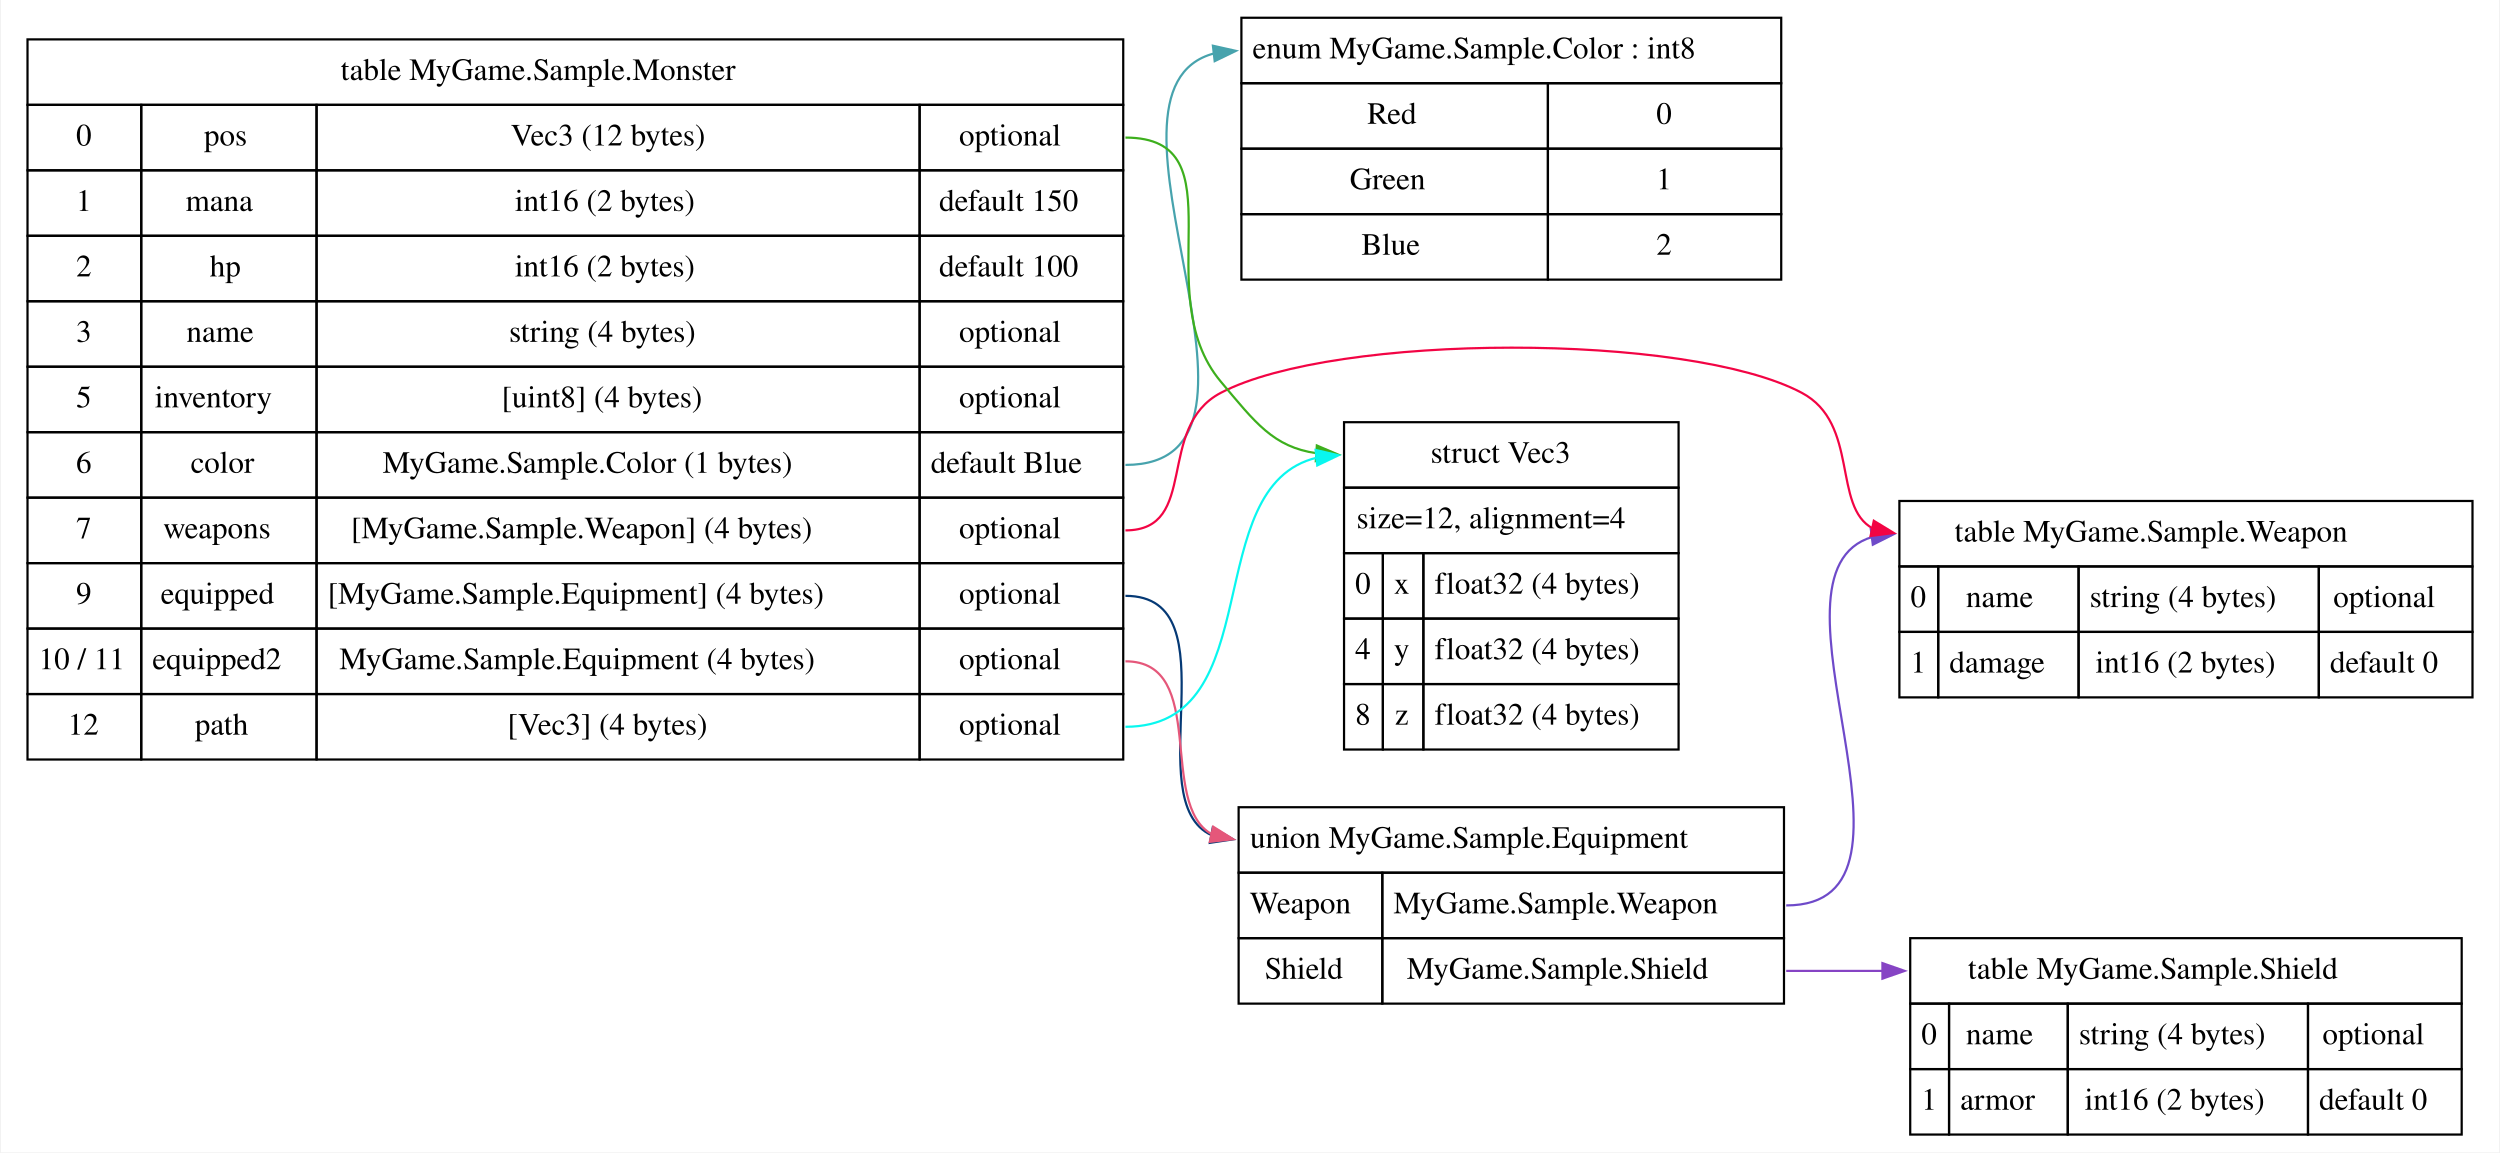
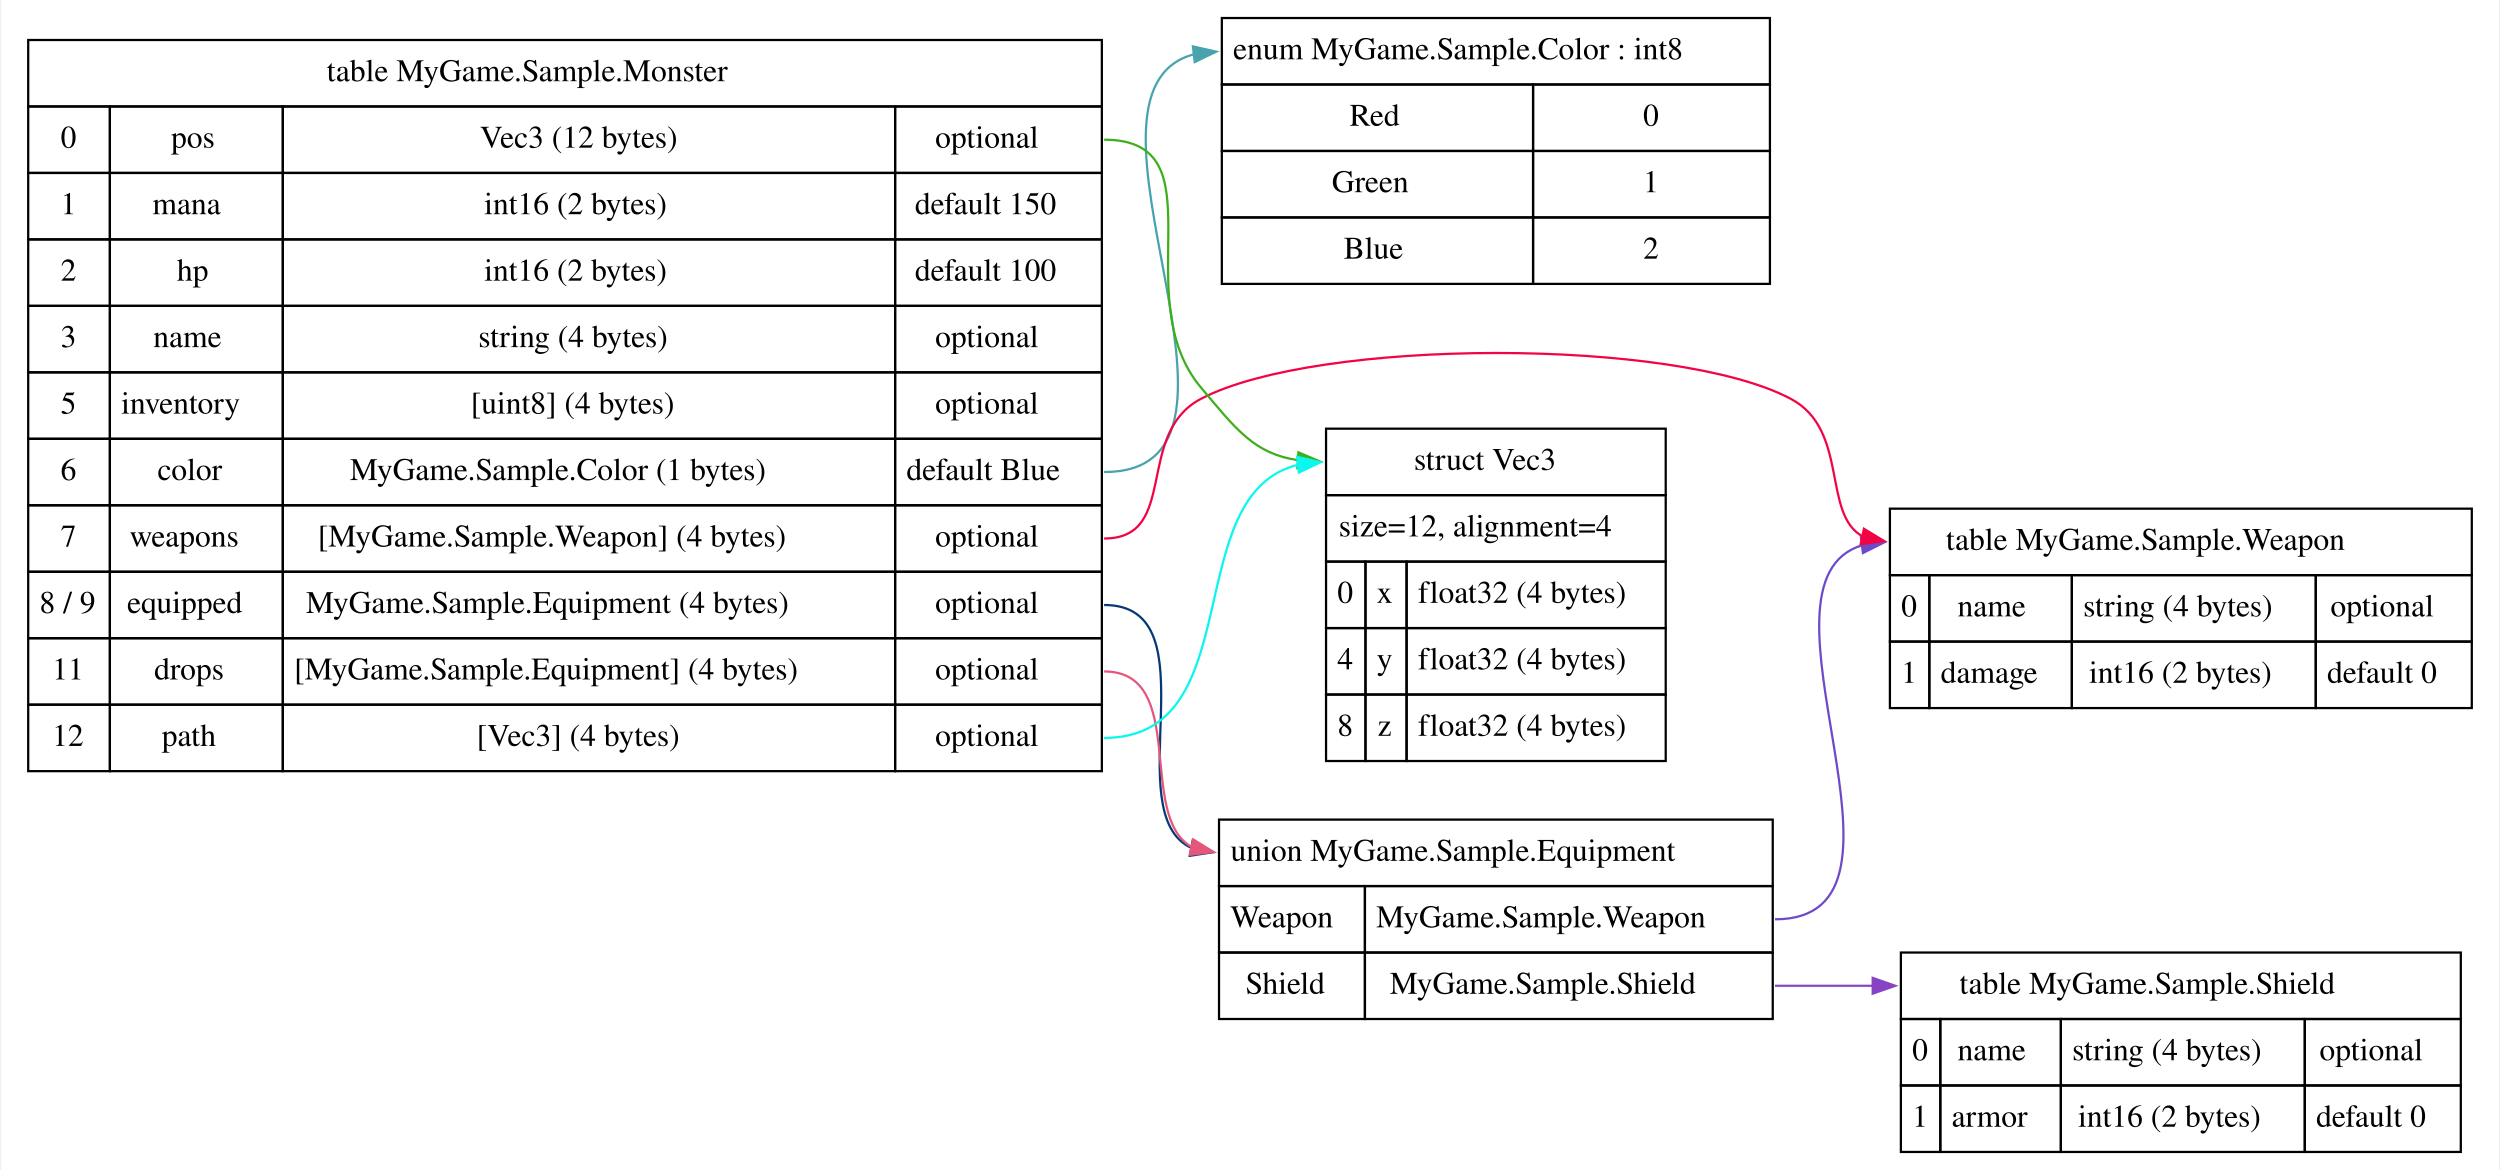
- <svg xmlns="http://www.w3.org/2000/svg" width="1126pt" height="519pt" viewBox="0.00 0.00 1125.75 519.25">
+ <svg xmlns="http://www.w3.org/2000/svg" width="1109pt" height="519pt" viewBox="0.00 0.00 1108.50 519.25">
  <g id="graph0" class="graph" transform="scale(1 1) rotate(0) translate(4 515.25)">
-     <polygon fill="white" stroke="none" points="-4,4 -4,-515.25 1121.75,-515.25 1121.75,4 -4,4" />
+     <polygon fill="white" stroke="none" points="-4,4 -4,-515.25 1104.5,-515.25 1104.5,4 -4,4" />
    <g id="node1" class="node">
-       <polygon fill="none" stroke="black" points="555,-477.75 555,-507.25 798.25,-507.25 798.25,-477.75 555,-477.75" />
-       <text text-anchor="start" x="560" y="-488.95" font-family="Times,serif" font-size="14.00">enum MyGame.Sample.Color : int8</text>
-       <polygon fill="none" stroke="black" points="555,-448.25 555,-477.75 693.12,-477.75 693.12,-448.25 555,-448.25" />
-       <text text-anchor="start" x="611.69" y="-459.45" font-family="Times,serif" font-size="14.00">Red</text>
-       <polygon fill="none" stroke="black" points="693.12,-448.25 693.12,-477.75 798.25,-477.75 798.25,-448.25 693.12,-448.25" />
-       <text text-anchor="start" x="741.94" y="-459.45" font-family="Times,serif" font-size="14.00">0</text>
-       <polygon fill="none" stroke="black" points="555,-418.75 555,-448.25 693.12,-448.25 693.12,-418.75 555,-418.75" />
-       <text text-anchor="start" x="603.81" y="-429.95" font-family="Times,serif" font-size="14.00">Green</text>
-       <polygon fill="none" stroke="black" points="693.12,-418.75 693.12,-448.25 798.25,-448.25 798.25,-418.75 693.12,-418.75" />
-       <text text-anchor="start" x="741.94" y="-429.95" font-family="Times,serif" font-size="14.00">1</text>
-       <polygon fill="none" stroke="black" points="555,-389.25 555,-418.75 693.12,-418.75 693.12,-389.25 555,-389.25" />
-       <text text-anchor="start" x="609.06" y="-400.45" font-family="Times,serif" font-size="14.00">Blue</text>
-       <polygon fill="none" stroke="black" points="693.12,-389.25 693.12,-418.75 798.25,-418.75 798.25,-389.25 693.12,-389.25" />
-       <text text-anchor="start" x="741.94" y="-400.45" font-family="Times,serif" font-size="14.00">2</text>
+       <polygon fill="none" stroke="black" points="537.75,-477.75 537.75,-507.25 781,-507.25 781,-477.75 537.75,-477.75" />
+       <text text-anchor="start" x="542.75" y="-488.95" font-family="Times,serif" font-size="14.00">enum MyGame.Sample.Color : int8</text>
+       <polygon fill="none" stroke="black" points="537.75,-448.25 537.75,-477.75 675.88,-477.75 675.88,-448.25 537.75,-448.25" />
+       <text text-anchor="start" x="594.44" y="-459.45" font-family="Times,serif" font-size="14.00">Red</text>
+       <polygon fill="none" stroke="black" points="675.88,-448.25 675.88,-477.75 781,-477.75 781,-448.25 675.88,-448.25" />
+       <text text-anchor="start" x="724.69" y="-459.45" font-family="Times,serif" font-size="14.00">0</text>
+       <polygon fill="none" stroke="black" points="537.75,-418.75 537.75,-448.25 675.88,-448.25 675.88,-418.75 537.75,-418.75" />
+       <text text-anchor="start" x="586.56" y="-429.95" font-family="Times,serif" font-size="14.00">Green</text>
+       <polygon fill="none" stroke="black" points="675.88,-418.75 675.88,-448.25 781,-448.25 781,-418.75 675.88,-418.75" />
+       <text text-anchor="start" x="724.69" y="-429.95" font-family="Times,serif" font-size="14.00">1</text>
+       <polygon fill="none" stroke="black" points="537.75,-389.25 537.75,-418.75 675.88,-418.75 675.88,-389.25 537.75,-389.25" />
+       <text text-anchor="start" x="591.81" y="-400.45" font-family="Times,serif" font-size="14.00">Blue</text>
+       <polygon fill="none" stroke="black" points="675.88,-389.25 675.88,-418.75 781,-418.75 781,-389.25 675.88,-389.25" />
+       <text text-anchor="start" x="724.69" y="-400.45" font-family="Times,serif" font-size="14.00">2</text>
    </g>
    <g id="node2" class="node">
-       <polygon fill="none" stroke="black" points="553.75,-122 553.75,-151.5 799.5,-151.5 799.5,-122 553.75,-122" />
-       <text text-anchor="start" x="558.88" y="-133.2" font-family="Times,serif" font-size="14.00">union MyGame.Sample.Equipment</text>
-       <polygon fill="none" stroke="black" points="553.75,-92.5 553.75,-122 618.5,-122 618.5,-92.5 553.75,-92.5" />
-       <text text-anchor="start" x="558.75" y="-103.7" font-family="Times,serif" font-size="14.00">Weapon</text>
-       <polygon fill="none" stroke="black" points="618.5,-92.5 618.5,-122 799.5,-122 799.5,-92.5 618.5,-92.5" />
-       <text text-anchor="start" x="623.5" y="-103.7" font-family="Times,serif" font-size="14.00">MyGame.Sample.Weapon</text>
-       <polygon fill="none" stroke="black" points="553.75,-63 553.75,-92.5 618.5,-92.5 618.5,-63 553.75,-63" />
-       <text text-anchor="start" x="565.5" y="-74.2" font-family="Times,serif" font-size="14.00">Shield</text>
-       <polygon fill="none" stroke="black" points="618.5,-63 618.5,-92.5 799.5,-92.5 799.5,-63 618.5,-63" />
-       <text text-anchor="start" x="629.5" y="-74.2" font-family="Times,serif" font-size="14.00">MyGame.Sample.Shield</text>
+       <polygon fill="none" stroke="black" points="536.5,-122 536.5,-151.5 782.25,-151.5 782.25,-122 536.5,-122" />
+       <text text-anchor="start" x="541.62" y="-133.2" font-family="Times,serif" font-size="14.00">union MyGame.Sample.Equipment</text>
+       <polygon fill="none" stroke="black" points="536.5,-92.5 536.5,-122 601.25,-122 601.25,-92.5 536.5,-92.5" />
+       <text text-anchor="start" x="541.5" y="-103.7" font-family="Times,serif" font-size="14.00">Weapon</text>
+       <polygon fill="none" stroke="black" points="601.25,-92.5 601.25,-122 782.25,-122 782.25,-92.5 601.25,-92.5" />
+       <text text-anchor="start" x="606.25" y="-103.7" font-family="Times,serif" font-size="14.00">MyGame.Sample.Weapon</text>
+       <polygon fill="none" stroke="black" points="536.5,-63 536.5,-92.5 601.25,-92.5 601.25,-63 536.5,-63" />
+       <text text-anchor="start" x="548.25" y="-74.2" font-family="Times,serif" font-size="14.00">Shield</text>
+       <polygon fill="none" stroke="black" points="601.25,-63 601.25,-92.5 782.25,-92.5 782.25,-63 601.25,-63" />
+       <text text-anchor="start" x="612.25" y="-74.2" font-family="Times,serif" font-size="14.00">MyGame.Sample.Shield</text>
    </g>
    <g id="node3" class="node">
-       <polygon fill="none" stroke="black" points="851.5,-260 851.5,-289.5 1109.75,-289.5 1109.75,-260 851.5,-260" />
-       <text text-anchor="start" x="876.38" y="-271.2" font-family="Times,serif" font-size="14.00">table MyGame.Sample.Weapon</text>
-       <polygon fill="none" stroke="black" points="851.5,-230.5 851.5,-260 869,-260 869,-230.5 851.5,-230.5" />
-       <text text-anchor="start" x="856.5" y="-241.7" font-family="Times,serif" font-size="14.00">0</text>
-       <polygon fill="none" stroke="black" points="869,-230.5 869,-260 932.25,-260 932.25,-230.5 869,-230.5" />
-       <text text-anchor="start" x="881.5" y="-241.7" font-family="Times,serif" font-size="14.00">name</text>
-       <polygon fill="none" stroke="black" points="932.25,-230.5 932.25,-260 1040.5,-260 1040.5,-230.5 932.25,-230.5" />
-       <text text-anchor="start" x="937.25" y="-241.7" font-family="Times,serif" font-size="14.00">string (4 bytes)</text>
-       <polygon fill="none" stroke="black" points="1040.5,-230.5 1040.5,-260 1109.75,-260 1109.75,-230.5 1040.5,-230.5" />
-       <text text-anchor="start" x="1047" y="-241.7" font-family="Times,serif" font-size="14.00">optional</text>
-       <polygon fill="none" stroke="black" points="851.5,-201 851.5,-230.5 869,-230.5 869,-201 851.5,-201" />
-       <text text-anchor="start" x="856.5" y="-212.2" font-family="Times,serif" font-size="14.00">1</text>
-       <polygon fill="none" stroke="black" points="869,-201 869,-230.5 932.25,-230.5 932.25,-201 869,-201" />
-       <text text-anchor="start" x="874" y="-212.2" font-family="Times,serif" font-size="14.00">damage</text>
-       <polygon fill="none" stroke="black" points="932.25,-201 932.25,-230.5 1040.5,-230.5 1040.5,-201 932.25,-201" />
-       <text text-anchor="start" x="939.88" y="-212.2" font-family="Times,serif" font-size="14.00">int16 (2 bytes)</text>
-       <polygon fill="none" stroke="black" points="1040.5,-201 1040.5,-230.5 1109.75,-230.5 1109.75,-201 1040.5,-201" />
-       <text text-anchor="start" x="1045.5" y="-212.2" font-family="Times,serif" font-size="14.00">default 0</text>
+       <polygon fill="none" stroke="black" points="834.25,-260 834.25,-289.5 1092.5,-289.5 1092.5,-260 834.25,-260" />
+       <text text-anchor="start" x="859.12" y="-271.2" font-family="Times,serif" font-size="14.00">table MyGame.Sample.Weapon</text>
+       <polygon fill="none" stroke="black" points="834.25,-230.5 834.25,-260 851.75,-260 851.75,-230.5 834.25,-230.5" />
+       <text text-anchor="start" x="839.25" y="-241.7" font-family="Times,serif" font-size="14.00">0</text>
+       <polygon fill="none" stroke="black" points="851.75,-230.5 851.75,-260 915,-260 915,-230.5 851.75,-230.5" />
+       <text text-anchor="start" x="864.25" y="-241.7" font-family="Times,serif" font-size="14.00">name</text>
+       <polygon fill="none" stroke="black" points="915,-230.5 915,-260 1023.25,-260 1023.25,-230.5 915,-230.5" />
+       <text text-anchor="start" x="920" y="-241.7" font-family="Times,serif" font-size="14.00">string (4 bytes)</text>
+       <polygon fill="none" stroke="black" points="1023.25,-230.5 1023.25,-260 1092.5,-260 1092.5,-230.5 1023.25,-230.5" />
+       <text text-anchor="start" x="1029.75" y="-241.7" font-family="Times,serif" font-size="14.00">optional</text>
+       <polygon fill="none" stroke="black" points="834.25,-201 834.25,-230.5 851.75,-230.5 851.75,-201 834.25,-201" />
+       <text text-anchor="start" x="839.25" y="-212.2" font-family="Times,serif" font-size="14.00">1</text>
+       <polygon fill="none" stroke="black" points="851.75,-201 851.75,-230.5 915,-230.5 915,-201 851.75,-201" />
+       <text text-anchor="start" x="856.75" y="-212.2" font-family="Times,serif" font-size="14.00">damage</text>
+       <polygon fill="none" stroke="black" points="915,-201 915,-230.5 1023.25,-230.5 1023.25,-201 915,-201" />
+       <text text-anchor="start" x="922.62" y="-212.2" font-family="Times,serif" font-size="14.00">int16 (2 bytes)</text>
+       <polygon fill="none" stroke="black" points="1023.25,-201 1023.25,-230.5 1092.5,-230.5 1092.5,-201 1023.25,-201" />
+       <text text-anchor="start" x="1028.25" y="-212.2" font-family="Times,serif" font-size="14.00">default 0</text>
    </g>
    <g id="edge1" class="edge">
-       <path fill="none" stroke="#6e4ac9" d="M800.5,-107.25C873.94,-107.25 783.79,-256.93 839.34,-273.3" />
-       <polygon fill="#6e4ac9" stroke="#6e4ac9" points="838.63,-276.74 849,-274.56 839.53,-269.8 838.63,-276.74" />
+       <path fill="none" stroke="#6e4ac9" d="M783.25,-107.25C856.69,-107.25 766.54,-256.93 822.09,-273.3" />
+       <polygon fill="#6e4ac9" stroke="#6e4ac9" points="821.38,-276.74 831.75,-274.56 822.28,-269.8 821.38,-276.74" />
    </g>
    <g id="node4" class="node">
-       <polygon fill="none" stroke="black" points="856.38,-63 856.38,-92.5 1104.88,-92.5 1104.88,-63 856.38,-63" />
-       <text text-anchor="start" x="882.38" y="-74.2" font-family="Times,serif" font-size="14.00">table MyGame.Sample.Shield</text>
-       <polygon fill="none" stroke="black" points="856.38,-33.5 856.38,-63 873.88,-63 873.88,-33.5 856.38,-33.5" />
-       <text text-anchor="start" x="861.38" y="-44.7" font-family="Times,serif" font-size="14.00">0</text>
-       <polygon fill="none" stroke="black" points="873.88,-33.5 873.88,-63 927.38,-63 927.38,-33.5 873.88,-33.5" />
-       <text text-anchor="start" x="881.5" y="-44.7" font-family="Times,serif" font-size="14.00">name</text>
-       <polygon fill="none" stroke="black" points="927.38,-33.5 927.38,-63 1035.62,-63 1035.62,-33.5 927.38,-33.5" />
-       <text text-anchor="start" x="932.38" y="-44.7" font-family="Times,serif" font-size="14.00">string (4 bytes)</text>
-       <polygon fill="none" stroke="black" points="1035.62,-33.5 1035.62,-63 1104.88,-63 1104.88,-33.5 1035.62,-33.5" />
-       <text text-anchor="start" x="1042.12" y="-44.7" font-family="Times,serif" font-size="14.00">optional</text>
-       <polygon fill="none" stroke="black" points="856.38,-4 856.38,-33.5 873.88,-33.5 873.88,-4 856.38,-4" />
-       <text text-anchor="start" x="861.38" y="-15.2" font-family="Times,serif" font-size="14.00">1</text>
-       <polygon fill="none" stroke="black" points="873.88,-4 873.88,-33.5 927.38,-33.5 927.38,-4 873.88,-4" />
-       <text text-anchor="start" x="878.88" y="-15.2" font-family="Times,serif" font-size="14.00">armor</text>
-       <polygon fill="none" stroke="black" points="927.38,-4 927.38,-33.5 1035.62,-33.5 1035.62,-4 927.38,-4" />
-       <text text-anchor="start" x="935" y="-15.2" font-family="Times,serif" font-size="14.00">int16 (2 bytes)</text>
-       <polygon fill="none" stroke="black" points="1035.62,-4 1035.62,-33.5 1104.88,-33.5 1104.88,-4 1035.62,-4" />
-       <text text-anchor="start" x="1040.62" y="-15.2" font-family="Times,serif" font-size="14.00">default 0</text>
+       <polygon fill="none" stroke="black" points="839.12,-63 839.12,-92.5 1087.62,-92.5 1087.62,-63 839.12,-63" />
+       <text text-anchor="start" x="865.12" y="-74.2" font-family="Times,serif" font-size="14.00">table MyGame.Sample.Shield</text>
+       <polygon fill="none" stroke="black" points="839.12,-33.5 839.12,-63 856.62,-63 856.62,-33.5 839.12,-33.5" />
+       <text text-anchor="start" x="844.12" y="-44.7" font-family="Times,serif" font-size="14.00">0</text>
+       <polygon fill="none" stroke="black" points="856.62,-33.5 856.62,-63 910.12,-63 910.12,-33.5 856.62,-33.5" />
+       <text text-anchor="start" x="864.25" y="-44.7" font-family="Times,serif" font-size="14.00">name</text>
+       <polygon fill="none" stroke="black" points="910.12,-33.5 910.12,-63 1018.38,-63 1018.38,-33.5 910.12,-33.5" />
+       <text text-anchor="start" x="915.12" y="-44.7" font-family="Times,serif" font-size="14.00">string (4 bytes)</text>
+       <polygon fill="none" stroke="black" points="1018.38,-33.5 1018.38,-63 1087.62,-63 1087.62,-33.5 1018.38,-33.5" />
+       <text text-anchor="start" x="1024.88" y="-44.7" font-family="Times,serif" font-size="14.00">optional</text>
+       <polygon fill="none" stroke="black" points="839.12,-4 839.12,-33.5 856.62,-33.5 856.62,-4 839.12,-4" />
+       <text text-anchor="start" x="844.12" y="-15.2" font-family="Times,serif" font-size="14.00">1</text>
+       <polygon fill="none" stroke="black" points="856.62,-4 856.62,-33.5 910.12,-33.5 910.12,-4 856.62,-4" />
+       <text text-anchor="start" x="861.62" y="-15.2" font-family="Times,serif" font-size="14.00">armor</text>
+       <polygon fill="none" stroke="black" points="910.12,-4 910.12,-33.5 1018.38,-33.5 1018.38,-4 910.12,-4" />
+       <text text-anchor="start" x="917.75" y="-15.2" font-family="Times,serif" font-size="14.00">int16 (2 bytes)</text>
+       <polygon fill="none" stroke="black" points="1018.38,-4 1018.38,-33.5 1087.62,-33.5 1087.62,-4 1018.38,-4" />
+       <text text-anchor="start" x="1023.38" y="-15.2" font-family="Times,serif" font-size="14.00">default 0</text>
    </g>
    <g id="edge2" class="edge">
-       <path fill="none" stroke="#8644c4" d="M800.5,-77.75C820.7,-77.75 828.35,-77.75 844.23,-77.75" />
-       <polygon fill="#8644c4" stroke="#8644c4" points="843.86,-81.25 853.86,-77.75 843.86,-74.25 843.86,-81.25" />
+       <path fill="none" stroke="#8644c4" d="M783.25,-77.75C803.45,-77.75 811.1,-77.75 826.98,-77.75" />
+       <polygon fill="#8644c4" stroke="#8644c4" points="826.61,-81.25 836.61,-77.75 826.61,-74.25 826.61,-81.25" />
    </g>
    <g id="node5" class="node">
-       <polygon fill="none" stroke="black" points="601.25,-295.5 601.25,-325 752,-325 752,-295.5 601.25,-295.5" />
-       <text text-anchor="start" x="640.25" y="-306.7" font-family="Times,serif" font-size="14.00">struct Vec3</text>
-       <polygon fill="none" stroke="black" points="601.25,-266 601.25,-295.5 752,-295.5 752,-266 601.25,-266" />
-       <text text-anchor="start" x="606.88" y="-277.2" font-family="Times,serif" font-size="14.00">size=12, alignment=4</text>
-       <polygon fill="none" stroke="black" points="601.25,-236.5 601.25,-266 618.75,-266 618.75,-236.5 601.25,-236.5" />
-       <text text-anchor="start" x="606.25" y="-247.7" font-family="Times,serif" font-size="14.00">0</text>
-       <polygon fill="none" stroke="black" points="618.75,-236.5 618.75,-266 637,-266 637,-236.5 618.75,-236.5" />
-       <text text-anchor="start" x="623.75" y="-247.7" font-family="Times,serif" font-size="14.00">x</text>
-       <polygon fill="none" stroke="black" points="637,-236.5 637,-266 752,-266 752,-236.5 637,-236.5" />
-       <text text-anchor="start" x="642" y="-247.7" font-family="Times,serif" font-size="14.00">float32 (4 bytes)</text>
-       <polygon fill="none" stroke="black" points="601.25,-207 601.25,-236.5 618.75,-236.5 618.75,-207 601.25,-207" />
-       <text text-anchor="start" x="606.25" y="-218.2" font-family="Times,serif" font-size="14.00">4</text>
-       <polygon fill="none" stroke="black" points="618.75,-207 618.75,-236.5 637,-236.5 637,-207 618.75,-207" />
-       <text text-anchor="start" x="623.75" y="-218.2" font-family="Times,serif" font-size="14.00">y</text>
-       <polygon fill="none" stroke="black" points="637,-207 637,-236.5 752,-236.5 752,-207 637,-207" />
-       <text text-anchor="start" x="642" y="-218.2" font-family="Times,serif" font-size="14.00">float32 (4 bytes)</text>
-       <polygon fill="none" stroke="black" points="601.25,-177.5 601.25,-207 618.75,-207 618.75,-177.5 601.25,-177.5" />
-       <text text-anchor="start" x="606.25" y="-188.7" font-family="Times,serif" font-size="14.00">8</text>
-       <polygon fill="none" stroke="black" points="618.75,-177.5 618.75,-207 637,-207 637,-177.5 618.75,-177.5" />
-       <text text-anchor="start" x="624.12" y="-188.7" font-family="Times,serif" font-size="14.00">z</text>
-       <polygon fill="none" stroke="black" points="637,-177.5 637,-207 752,-207 752,-177.5 637,-177.5" />
-       <text text-anchor="start" x="642" y="-188.7" font-family="Times,serif" font-size="14.00">float32 (4 bytes)</text>
+       <polygon fill="none" stroke="black" points="584,-295.5 584,-325 734.75,-325 734.75,-295.5 584,-295.5" />
+       <text text-anchor="start" x="623" y="-306.7" font-family="Times,serif" font-size="14.00">struct Vec3</text>
+       <polygon fill="none" stroke="black" points="584,-266 584,-295.5 734.75,-295.5 734.75,-266 584,-266" />
+       <text text-anchor="start" x="589.62" y="-277.2" font-family="Times,serif" font-size="14.00">size=12, alignment=4</text>
+       <polygon fill="none" stroke="black" points="584,-236.5 584,-266 601.5,-266 601.5,-236.5 584,-236.5" />
+       <text text-anchor="start" x="589" y="-247.7" font-family="Times,serif" font-size="14.00">0</text>
+       <polygon fill="none" stroke="black" points="601.5,-236.5 601.5,-266 619.75,-266 619.75,-236.5 601.5,-236.5" />
+       <text text-anchor="start" x="606.5" y="-247.7" font-family="Times,serif" font-size="14.00">x</text>
+       <polygon fill="none" stroke="black" points="619.75,-236.5 619.75,-266 734.75,-266 734.75,-236.5 619.75,-236.5" />
+       <text text-anchor="start" x="624.75" y="-247.7" font-family="Times,serif" font-size="14.00">float32 (4 bytes)</text>
+       <polygon fill="none" stroke="black" points="584,-207 584,-236.5 601.5,-236.5 601.5,-207 584,-207" />
+       <text text-anchor="start" x="589" y="-218.2" font-family="Times,serif" font-size="14.00">4</text>
+       <polygon fill="none" stroke="black" points="601.5,-207 601.5,-236.5 619.75,-236.5 619.75,-207 601.5,-207" />
+       <text text-anchor="start" x="606.5" y="-218.2" font-family="Times,serif" font-size="14.00">y</text>
+       <polygon fill="none" stroke="black" points="619.75,-207 619.75,-236.5 734.75,-236.5 734.75,-207 619.75,-207" />
+       <text text-anchor="start" x="624.75" y="-218.2" font-family="Times,serif" font-size="14.00">float32 (4 bytes)</text>
+       <polygon fill="none" stroke="black" points="584,-177.5 584,-207 601.5,-207 601.5,-177.5 584,-177.5" />
+       <text text-anchor="start" x="589" y="-188.7" font-family="Times,serif" font-size="14.00">8</text>
+       <polygon fill="none" stroke="black" points="601.5,-177.5 601.5,-207 619.75,-207 619.75,-177.5 601.5,-177.5" />
+       <text text-anchor="start" x="606.88" y="-188.7" font-family="Times,serif" font-size="14.00">z</text>
+       <polygon fill="none" stroke="black" points="619.75,-177.5 619.75,-207 734.75,-207 734.75,-177.5 619.75,-177.5" />
+       <text text-anchor="start" x="624.75" y="-188.7" font-family="Times,serif" font-size="14.00">float32 (4 bytes)</text>
    </g>
    <g id="node6" class="node">
-       <polygon fill="none" stroke="black" points="8,-468 8,-497.5 501.75,-497.5 501.75,-468 8,-468" />
-       <text text-anchor="start" x="149.12" y="-479.2" font-family="Times,serif" font-size="14.00">table MyGame.Sample.Monster</text>
-       <polygon fill="none" stroke="black" points="8,-438.5 8,-468 59.25,-468 59.25,-438.5 8,-438.5" />
-       <text text-anchor="start" x="29.88" y="-449.7" font-family="Times,serif" font-size="14.00">0</text>
-       <polygon fill="none" stroke="black" points="59.25,-438.5 59.25,-468 138.25,-468 138.25,-438.5 59.25,-438.5" />
-       <text text-anchor="start" x="87.5" y="-449.7" font-family="Times,serif" font-size="14.00">pos</text>
-       <polygon fill="none" stroke="black" points="138.25,-438.5 138.25,-468 410,-468 410,-438.5 138.25,-438.5" />
-       <text text-anchor="start" x="225.75" y="-449.7" font-family="Times,serif" font-size="14.00">Vec3 (12 bytes)</text>
-       <polygon fill="none" stroke="black" points="410,-438.5 410,-468 501.75,-468 501.75,-438.5 410,-438.5" />
-       <text text-anchor="start" x="427.75" y="-449.7" font-family="Times,serif" font-size="14.00">optional</text>
-       <polygon fill="none" stroke="black" points="8,-409 8,-438.5 59.25,-438.5 59.25,-409 8,-409" />
-       <text text-anchor="start" x="29.88" y="-420.2" font-family="Times,serif" font-size="14.00">1</text>
-       <polygon fill="none" stroke="black" points="59.25,-409 59.25,-438.5 138.25,-438.5 138.25,-409 59.25,-409" />
-       <text text-anchor="start" x="79.25" y="-420.2" font-family="Times,serif" font-size="14.00">mana</text>
-       <polygon fill="none" stroke="black" points="138.25,-409 138.25,-438.5 410,-438.5 410,-409 138.25,-409" />
-       <text text-anchor="start" x="227.62" y="-420.2" font-family="Times,serif" font-size="14.00">int16 (2 bytes)</text>
-       <polygon fill="none" stroke="black" points="410,-409 410,-438.5 501.75,-438.5 501.75,-409 410,-409" />
-       <text text-anchor="start" x="418.75" y="-420.2" font-family="Times,serif" font-size="14.00">default 150</text>
-       <polygon fill="none" stroke="black" points="8,-379.5 8,-409 59.25,-409 59.25,-379.5 8,-379.5" />
-       <text text-anchor="start" x="29.88" y="-390.7" font-family="Times,serif" font-size="14.00">2</text>
-       <polygon fill="none" stroke="black" points="59.25,-379.5 59.25,-409 138.25,-409 138.25,-379.5 59.25,-379.5" />
-       <text text-anchor="start" x="90.12" y="-390.7" font-family="Times,serif" font-size="14.00">hp</text>
-       <polygon fill="none" stroke="black" points="138.25,-379.5 138.25,-409 410,-409 410,-379.5 138.25,-379.5" />
-       <text text-anchor="start" x="227.62" y="-390.7" font-family="Times,serif" font-size="14.00">int16 (2 bytes)</text>
-       <polygon fill="none" stroke="black" points="410,-379.5 410,-409 501.75,-409 501.75,-379.5 410,-379.5" />
-       <text text-anchor="start" x="418.75" y="-390.7" font-family="Times,serif" font-size="14.00">default 100</text>
-       <polygon fill="none" stroke="black" points="8,-350 8,-379.5 59.25,-379.5 59.25,-350 8,-350" />
-       <text text-anchor="start" x="29.88" y="-361.2" font-family="Times,serif" font-size="14.00">3</text>
-       <polygon fill="none" stroke="black" points="59.25,-350 59.25,-379.5 138.25,-379.5 138.25,-350 59.25,-350" />
-       <text text-anchor="start" x="79.62" y="-361.2" font-family="Times,serif" font-size="14.00">name</text>
-       <polygon fill="none" stroke="black" points="138.25,-350 138.25,-379.5 410,-379.5 410,-350 138.25,-350" />
-       <text text-anchor="start" x="225" y="-361.2" font-family="Times,serif" font-size="14.00">string (4 bytes)</text>
-       <polygon fill="none" stroke="black" points="410,-350 410,-379.5 501.75,-379.5 501.75,-350 410,-350" />
-       <text text-anchor="start" x="427.75" y="-361.2" font-family="Times,serif" font-size="14.00">optional</text>
-       <polygon fill="none" stroke="black" points="8,-320.5 8,-350 59.25,-350 59.25,-320.5 8,-320.5" />
-       <text text-anchor="start" x="29.88" y="-331.7" font-family="Times,serif" font-size="14.00">5</text>
-       <polygon fill="none" stroke="black" points="59.25,-320.5 59.25,-350 138.25,-350 138.25,-320.5 59.25,-320.5" />
-       <text text-anchor="start" x="65.38" y="-331.7" font-family="Times,serif" font-size="14.00">inventory</text>
-       <polygon fill="none" stroke="black" points="138.25,-320.5 138.25,-350 410,-350 410,-320.5 138.25,-320.5" />
-       <text text-anchor="start" x="221.62" y="-331.7" font-family="Times,serif" font-size="14.00">[uint8] (4 bytes)</text>
-       <polygon fill="none" stroke="black" points="410,-320.5 410,-350 501.75,-350 501.75,-320.5 410,-320.5" />
-       <text text-anchor="start" x="427.75" y="-331.7" font-family="Times,serif" font-size="14.00">optional</text>
-       <polygon fill="none" stroke="black" points="8,-291 8,-320.5 59.25,-320.5 59.25,-291 8,-291" />
-       <text text-anchor="start" x="29.88" y="-302.2" font-family="Times,serif" font-size="14.00">6</text>
-       <polygon fill="none" stroke="black" points="59.25,-291 59.25,-320.5 138.25,-320.5 138.25,-291 59.25,-291" />
-       <text text-anchor="start" x="81.5" y="-302.2" font-family="Times,serif" font-size="14.00">color</text>
-       <polygon fill="none" stroke="black" points="138.25,-291 138.25,-320.5 410,-320.5 410,-291 138.25,-291" />
-       <text text-anchor="start" x="168" y="-302.2" font-family="Times,serif" font-size="14.00">MyGame.Sample.Color (1 bytes)</text>
-       <polygon fill="none" stroke="black" points="410,-291 410,-320.5 501.75,-320.5 501.75,-291 410,-291" />
-       <text text-anchor="start" x="415" y="-302.2" font-family="Times,serif" font-size="14.00">default Blue</text>
-       <polygon fill="none" stroke="black" points="8,-261.5 8,-291 59.25,-291 59.25,-261.5 8,-261.5" />
-       <text text-anchor="start" x="29.88" y="-272.7" font-family="Times,serif" font-size="14.00">7</text>
-       <polygon fill="none" stroke="black" points="59.25,-261.5 59.25,-291 138.25,-291 138.25,-261.5 59.25,-261.5" />
-       <text text-anchor="start" x="69.12" y="-272.7" font-family="Times,serif" font-size="14.00">weapons</text>
-       <polygon fill="none" stroke="black" points="138.25,-261.5 138.25,-291 410,-291 410,-261.5 138.25,-261.5" />
-       <text text-anchor="start" x="153.75" y="-272.7" font-family="Times,serif" font-size="14.00">[MyGame.Sample.Weapon] (4 bytes)</text>
-       <polygon fill="none" stroke="black" points="410,-261.5 410,-291 501.75,-291 501.75,-261.5 410,-261.5" />
-       <text text-anchor="start" x="427.75" y="-272.7" font-family="Times,serif" font-size="14.00">optional</text>
-       <polygon fill="none" stroke="black" points="8,-232 8,-261.5 59.25,-261.5 59.25,-232 8,-232" />
-       <text text-anchor="start" x="29.88" y="-243.2" font-family="Times,serif" font-size="14.00">9</text>
-       <polygon fill="none" stroke="black" points="59.25,-232 59.25,-261.5 138.25,-261.5 138.25,-232 59.25,-232" />
-       <text text-anchor="start" x="68" y="-243.2" font-family="Times,serif" font-size="14.00">equipped</text>
-       <polygon fill="none" stroke="black" points="138.25,-232 138.25,-261.5 410,-261.5 410,-232 138.25,-232" />
-       <text text-anchor="start" x="143.25" y="-243.2" font-family="Times,serif" font-size="14.00">[MyGame.Sample.Equipment] (4 bytes)</text>
-       <polygon fill="none" stroke="black" points="410,-232 410,-261.5 501.75,-261.5 501.75,-232 410,-232" />
-       <text text-anchor="start" x="427.75" y="-243.2" font-family="Times,serif" font-size="14.00">optional</text>
-       <polygon fill="none" stroke="black" points="8,-202.5 8,-232 59.25,-232 59.25,-202.5 8,-202.5" />
-       <text text-anchor="start" x="13" y="-213.7" font-family="Times,serif" font-size="14.00">10 / 11</text>
-       <polygon fill="none" stroke="black" points="59.25,-202.5 59.25,-232 138.25,-232 138.25,-202.5 59.25,-202.5" />
-       <text text-anchor="start" x="64.25" y="-213.7" font-family="Times,serif" font-size="14.00">equipped2</text>
-       <polygon fill="none" stroke="black" points="138.25,-202.5 138.25,-232 410,-232 410,-202.5 138.25,-202.5" />
-       <text text-anchor="start" x="148.5" y="-213.7" font-family="Times,serif" font-size="14.00">MyGame.Sample.Equipment (4 bytes)</text>
-       <polygon fill="none" stroke="black" points="410,-202.5 410,-232 501.75,-232 501.75,-202.5 410,-202.5" />
-       <text text-anchor="start" x="427.75" y="-213.7" font-family="Times,serif" font-size="14.00">optional</text>
-       <polygon fill="none" stroke="black" points="8,-173 8,-202.5 59.25,-202.5 59.25,-173 8,-173" />
-       <text text-anchor="start" x="26.12" y="-184.2" font-family="Times,serif" font-size="14.00">12</text>
-       <polygon fill="none" stroke="black" points="59.25,-173 59.25,-202.5 138.25,-202.5 138.25,-173 59.25,-173" />
-       <text text-anchor="start" x="83.38" y="-184.2" font-family="Times,serif" font-size="14.00">path</text>
-       <polygon fill="none" stroke="black" points="138.25,-173 138.25,-202.5 410,-202.5 410,-173 138.25,-173" />
-       <text text-anchor="start" x="224.25" y="-184.2" font-family="Times,serif" font-size="14.00">[Vec3] (4 bytes)</text>
-       <polygon fill="none" stroke="black" points="410,-173 410,-202.5 501.75,-202.5 501.75,-173 410,-173" />
-       <text text-anchor="start" x="427.75" y="-184.2" font-family="Times,serif" font-size="14.00">optional</text>
+       <polygon fill="none" stroke="black" points="8,-468 8,-497.5 484.5,-497.5 484.5,-468 8,-468" />
+       <text text-anchor="start" x="140.5" y="-479.2" font-family="Times,serif" font-size="14.00">table MyGame.Sample.Monster</text>
+       <polygon fill="none" stroke="black" points="8,-438.5 8,-468 44.25,-468 44.25,-438.5 8,-438.5" />
+       <text text-anchor="start" x="22.38" y="-449.7" font-family="Times,serif" font-size="14.00">0</text>
+       <polygon fill="none" stroke="black" points="44.25,-438.5 44.25,-468 121,-468 121,-438.5 44.25,-438.5" />
+       <text text-anchor="start" x="71.38" y="-449.7" font-family="Times,serif" font-size="14.00">pos</text>
+       <polygon fill="none" stroke="black" points="121,-438.5 121,-468 392.75,-468 392.75,-438.5 121,-438.5" />
+       <text text-anchor="start" x="208.5" y="-449.7" font-family="Times,serif" font-size="14.00">Vec3 (12 bytes)</text>
+       <polygon fill="none" stroke="black" points="392.75,-438.5 392.75,-468 484.5,-468 484.5,-438.5 392.75,-438.5" />
+       <text text-anchor="start" x="410.5" y="-449.7" font-family="Times,serif" font-size="14.00">optional</text>
+       <polygon fill="none" stroke="black" points="8,-409 8,-438.5 44.25,-438.5 44.25,-409 8,-409" />
+       <text text-anchor="start" x="22.38" y="-420.2" font-family="Times,serif" font-size="14.00">1</text>
+       <polygon fill="none" stroke="black" points="44.25,-409 44.25,-438.5 121,-438.5 121,-409 44.25,-409" />
+       <text text-anchor="start" x="63.12" y="-420.2" font-family="Times,serif" font-size="14.00">mana</text>
+       <polygon fill="none" stroke="black" points="121,-409 121,-438.5 392.75,-438.5 392.75,-409 121,-409" />
+       <text text-anchor="start" x="210.38" y="-420.2" font-family="Times,serif" font-size="14.00">int16 (2 bytes)</text>
+       <polygon fill="none" stroke="black" points="392.75,-409 392.75,-438.5 484.5,-438.5 484.5,-409 392.75,-409" />
+       <text text-anchor="start" x="401.5" y="-420.2" font-family="Times,serif" font-size="14.00">default 150</text>
+       <polygon fill="none" stroke="black" points="8,-379.5 8,-409 44.25,-409 44.25,-379.5 8,-379.5" />
+       <text text-anchor="start" x="22.38" y="-390.7" font-family="Times,serif" font-size="14.00">2</text>
+       <polygon fill="none" stroke="black" points="44.25,-379.5 44.25,-409 121,-409 121,-379.5 44.25,-379.5" />
+       <text text-anchor="start" x="74" y="-390.7" font-family="Times,serif" font-size="14.00">hp</text>
+       <polygon fill="none" stroke="black" points="121,-379.5 121,-409 392.75,-409 392.75,-379.5 121,-379.5" />
+       <text text-anchor="start" x="210.38" y="-390.7" font-family="Times,serif" font-size="14.00">int16 (2 bytes)</text>
+       <polygon fill="none" stroke="black" points="392.75,-379.5 392.75,-409 484.5,-409 484.5,-379.5 392.75,-379.5" />
+       <text text-anchor="start" x="401.5" y="-390.7" font-family="Times,serif" font-size="14.00">default 100</text>
+       <polygon fill="none" stroke="black" points="8,-350 8,-379.5 44.25,-379.5 44.25,-350 8,-350" />
+       <text text-anchor="start" x="22.38" y="-361.2" font-family="Times,serif" font-size="14.00">3</text>
+       <polygon fill="none" stroke="black" points="44.25,-350 44.25,-379.5 121,-379.5 121,-350 44.25,-350" />
+       <text text-anchor="start" x="63.5" y="-361.2" font-family="Times,serif" font-size="14.00">name</text>
+       <polygon fill="none" stroke="black" points="121,-350 121,-379.5 392.75,-379.5 392.75,-350 121,-350" />
+       <text text-anchor="start" x="207.75" y="-361.2" font-family="Times,serif" font-size="14.00">string (4 bytes)</text>
+       <polygon fill="none" stroke="black" points="392.75,-350 392.75,-379.5 484.5,-379.5 484.5,-350 392.75,-350" />
+       <text text-anchor="start" x="410.5" y="-361.2" font-family="Times,serif" font-size="14.00">optional</text>
+       <polygon fill="none" stroke="black" points="8,-320.5 8,-350 44.25,-350 44.25,-320.5 8,-320.5" />
+       <text text-anchor="start" x="22.38" y="-331.7" font-family="Times,serif" font-size="14.00">5</text>
+       <polygon fill="none" stroke="black" points="44.25,-320.5 44.25,-350 121,-350 121,-320.5 44.25,-320.5" />
+       <text text-anchor="start" x="49.25" y="-331.7" font-family="Times,serif" font-size="14.00">inventory</text>
+       <polygon fill="none" stroke="black" points="121,-320.5 121,-350 392.75,-350 392.75,-320.5 121,-320.5" />
+       <text text-anchor="start" x="204.38" y="-331.7" font-family="Times,serif" font-size="14.00">[uint8] (4 bytes)</text>
+       <polygon fill="none" stroke="black" points="392.75,-320.5 392.75,-350 484.5,-350 484.5,-320.5 392.75,-320.5" />
+       <text text-anchor="start" x="410.5" y="-331.7" font-family="Times,serif" font-size="14.00">optional</text>
+       <polygon fill="none" stroke="black" points="8,-291 8,-320.5 44.25,-320.5 44.25,-291 8,-291" />
+       <text text-anchor="start" x="22.38" y="-302.2" font-family="Times,serif" font-size="14.00">6</text>
+       <polygon fill="none" stroke="black" points="44.25,-291 44.25,-320.5 121,-320.5 121,-291 44.25,-291" />
+       <text text-anchor="start" x="65.38" y="-302.2" font-family="Times,serif" font-size="14.00">color</text>
+       <polygon fill="none" stroke="black" points="121,-291 121,-320.5 392.75,-320.5 392.75,-291 121,-291" />
+       <text text-anchor="start" x="150.75" y="-302.2" font-family="Times,serif" font-size="14.00">MyGame.Sample.Color (1 bytes)</text>
+       <polygon fill="none" stroke="black" points="392.75,-291 392.75,-320.5 484.5,-320.5 484.5,-291 392.75,-291" />
+       <text text-anchor="start" x="397.75" y="-302.2" font-family="Times,serif" font-size="14.00">default Blue</text>
+       <polygon fill="none" stroke="black" points="8,-261.5 8,-291 44.25,-291 44.25,-261.5 8,-261.5" />
+       <text text-anchor="start" x="22.38" y="-272.7" font-family="Times,serif" font-size="14.00">7</text>
+       <polygon fill="none" stroke="black" points="44.25,-261.5 44.25,-291 121,-291 121,-261.5 44.25,-261.5" />
+       <text text-anchor="start" x="53" y="-272.7" font-family="Times,serif" font-size="14.00">weapons</text>
+       <polygon fill="none" stroke="black" points="121,-261.5 121,-291 392.75,-291 392.75,-261.5 121,-261.5" />
+       <text text-anchor="start" x="136.5" y="-272.7" font-family="Times,serif" font-size="14.00">[MyGame.Sample.Weapon] (4 bytes)</text>
+       <polygon fill="none" stroke="black" points="392.75,-261.5 392.75,-291 484.5,-291 484.5,-261.5 392.75,-261.5" />
+       <text text-anchor="start" x="410.5" y="-272.7" font-family="Times,serif" font-size="14.00">optional</text>
+       <polygon fill="none" stroke="black" points="8,-232 8,-261.5 44.25,-261.5 44.25,-232 8,-232" />
+       <text text-anchor="start" x="13" y="-243.2" font-family="Times,serif" font-size="14.00">8 / 9</text>
+       <polygon fill="none" stroke="black" points="44.25,-232 44.25,-261.5 121,-261.5 121,-232 44.25,-232" />
+       <text text-anchor="start" x="51.88" y="-243.2" font-family="Times,serif" font-size="14.00">equipped</text>
+       <polygon fill="none" stroke="black" points="121,-232 121,-261.5 392.75,-261.5 392.75,-232 121,-232" />
+       <text text-anchor="start" x="131.25" y="-243.2" font-family="Times,serif" font-size="14.00">MyGame.Sample.Equipment (4 bytes)</text>
+       <polygon fill="none" stroke="black" points="392.75,-232 392.75,-261.5 484.5,-261.5 484.5,-232 392.75,-232" />
+       <text text-anchor="start" x="410.5" y="-243.2" font-family="Times,serif" font-size="14.00">optional</text>
+       <polygon fill="none" stroke="black" points="8,-202.5 8,-232 44.25,-232 44.25,-202.5 8,-202.5" />
+       <text text-anchor="start" x="18.62" y="-213.7" font-family="Times,serif" font-size="14.00">11</text>
+       <polygon fill="none" stroke="black" points="44.25,-202.5 44.25,-232 121,-232 121,-202.5 44.25,-202.5" />
+       <text text-anchor="start" x="63.88" y="-213.7" font-family="Times,serif" font-size="14.00">drops</text>
+       <polygon fill="none" stroke="black" points="121,-202.5 121,-232 392.75,-232 392.75,-202.5 121,-202.5" />
+       <text text-anchor="start" x="126" y="-213.7" font-family="Times,serif" font-size="14.00">[MyGame.Sample.Equipment] (4 bytes)</text>
+       <polygon fill="none" stroke="black" points="392.75,-202.5 392.75,-232 484.5,-232 484.5,-202.5 392.75,-202.5" />
+       <text text-anchor="start" x="410.5" y="-213.7" font-family="Times,serif" font-size="14.00">optional</text>
+       <polygon fill="none" stroke="black" points="8,-173 8,-202.5 44.25,-202.5 44.25,-173 8,-173" />
+       <text text-anchor="start" x="18.62" y="-184.2" font-family="Times,serif" font-size="14.00">12</text>
+       <polygon fill="none" stroke="black" points="44.25,-173 44.25,-202.5 121,-202.5 121,-173 44.25,-173" />
+       <text text-anchor="start" x="67.25" y="-184.2" font-family="Times,serif" font-size="14.00">path</text>
+       <polygon fill="none" stroke="black" points="121,-173 121,-202.5 392.75,-202.5 392.75,-173 121,-173" />
+       <text text-anchor="start" x="207" y="-184.2" font-family="Times,serif" font-size="14.00">[Vec3] (4 bytes)</text>
+       <polygon fill="none" stroke="black" points="392.75,-173 392.75,-202.5 484.5,-202.5 484.5,-173 392.75,-173" />
+       <text text-anchor="start" x="410.5" y="-184.2" font-family="Times,serif" font-size="14.00">optional</text>
    </g>
    <g id="edge4" class="edge">
-       <path fill="none" stroke="#47a3ad" d="M502.75,-305.75C584.62,-305.75 479.24,-474.71 542.82,-491.21" />
-       <polygon fill="#47a3ad" stroke="#47a3ad" points="542.16,-494.65 552.5,-492.33 542.96,-487.7 542.16,-494.65" />
+       <path fill="none" stroke="#47a3ad" d="M485.5,-305.75C567.37,-305.75 461.99,-474.71 525.57,-491.21" />
+       <polygon fill="#47a3ad" stroke="#47a3ad" points="524.91,-494.65 535.25,-492.33 525.71,-487.7 524.91,-494.65" />
    </g>
    <g id="edge6" class="edge">
-       <path fill="none" stroke="#053975" d="M502.75,-246.75C552.05,-246.75 507.72,-154.06 541.65,-138.85" />
-       <polygon fill="#053975" stroke="#053975" points="542.09,-142.33 551.26,-137.03 540.79,-135.45 542.09,-142.33" />
+       <path fill="none" stroke="#053975" d="M485.5,-246.75C534.8,-246.75 490.47,-154.06 524.4,-138.85" />
+       <polygon fill="#053975" stroke="#053975" points="524.84,-142.33 534.01,-137.03 523.54,-135.45 524.84,-142.33" />
    </g>
    <g id="edge7" class="edge">
-       <path fill="none" stroke="#e5577a" d="M502.75,-217.25C540.43,-217.25 517,-152.84 541.79,-139.25" />
-       <polygon fill="#e5577a" stroke="#e5577a" points="542.3,-142.72 551.27,-137.09 540.75,-135.9 542.3,-142.72" />
+       <path fill="none" stroke="#e5577a" d="M485.5,-217.25C523.18,-217.25 499.75,-152.84 524.54,-139.25" />
+       <polygon fill="#e5577a" stroke="#e5577a" points="525.05,-142.72 534.02,-137.09 523.5,-135.9 525.05,-142.72" />
    </g>
    <g id="edge5" class="edge">
-       <path fill="none" stroke="#f20444" d="M502.75,-276.25C536.28,-276.25 516.04,-322.7 545.75,-338.25 597.28,-365.22 756.12,-365.51 807.5,-338.25 833.61,-324.4 821.14,-286.82 839.6,-277.08" />
-       <polygon fill="#f20444" stroke="#f20444" points="839.97,-280.58 849.02,-275.07 838.51,-273.73 839.97,-280.58" />
+       <path fill="none" stroke="#f20444" d="M485.5,-276.25C519.03,-276.25 498.79,-322.7 528.5,-338.25 580.03,-365.22 738.87,-365.51 790.25,-338.25 816.36,-324.4 803.89,-286.82 822.35,-277.08" />
+       <polygon fill="#f20444" stroke="#f20444" points="822.72,-280.58 831.77,-275.07 821.26,-273.73 822.72,-280.58" />
    </g>
    <g id="edge3" class="edge">
-       <path fill="none" stroke="#3daf1d" d="M502.75,-453.25C555.24,-453.25 511.95,-383.41 545.75,-343.25 561.27,-324.8 569.35,-313.84 588.89,-311" />
-       <polygon fill="#3daf1d" stroke="#3daf1d" points="588.99,-314.5 598.74,-310.35 588.53,-307.51 588.99,-314.5" />
+       <path fill="none" stroke="#3daf1d" d="M485.5,-453.25C537.99,-453.25 494.7,-383.41 528.5,-343.25 544.02,-324.8 552.1,-313.84 571.64,-311" />
+       <polygon fill="#3daf1d" stroke="#3daf1d" points="571.74,-314.5 581.49,-310.35 571.28,-307.51 571.74,-314.5" />
    </g>
    <g id="edge8" class="edge">
-       <path fill="none" stroke="#09f7ef" d="M502.75,-187.75C568.26,-187.75 535.17,-296.32 589.12,-309.04" />
-       <polygon fill="#09f7ef" stroke="#09f7ef" points="588.43,-312.48 598.75,-310.09 589.18,-305.52 588.43,-312.48" />
+       <path fill="none" stroke="#09f7ef" d="M485.5,-187.75C551.01,-187.75 517.92,-296.32 571.87,-309.04" />
+       <polygon fill="#09f7ef" stroke="#09f7ef" points="571.18,-312.48 581.5,-310.09 571.93,-305.52 571.18,-312.48" />
    </g>
  </g>
</svg>
